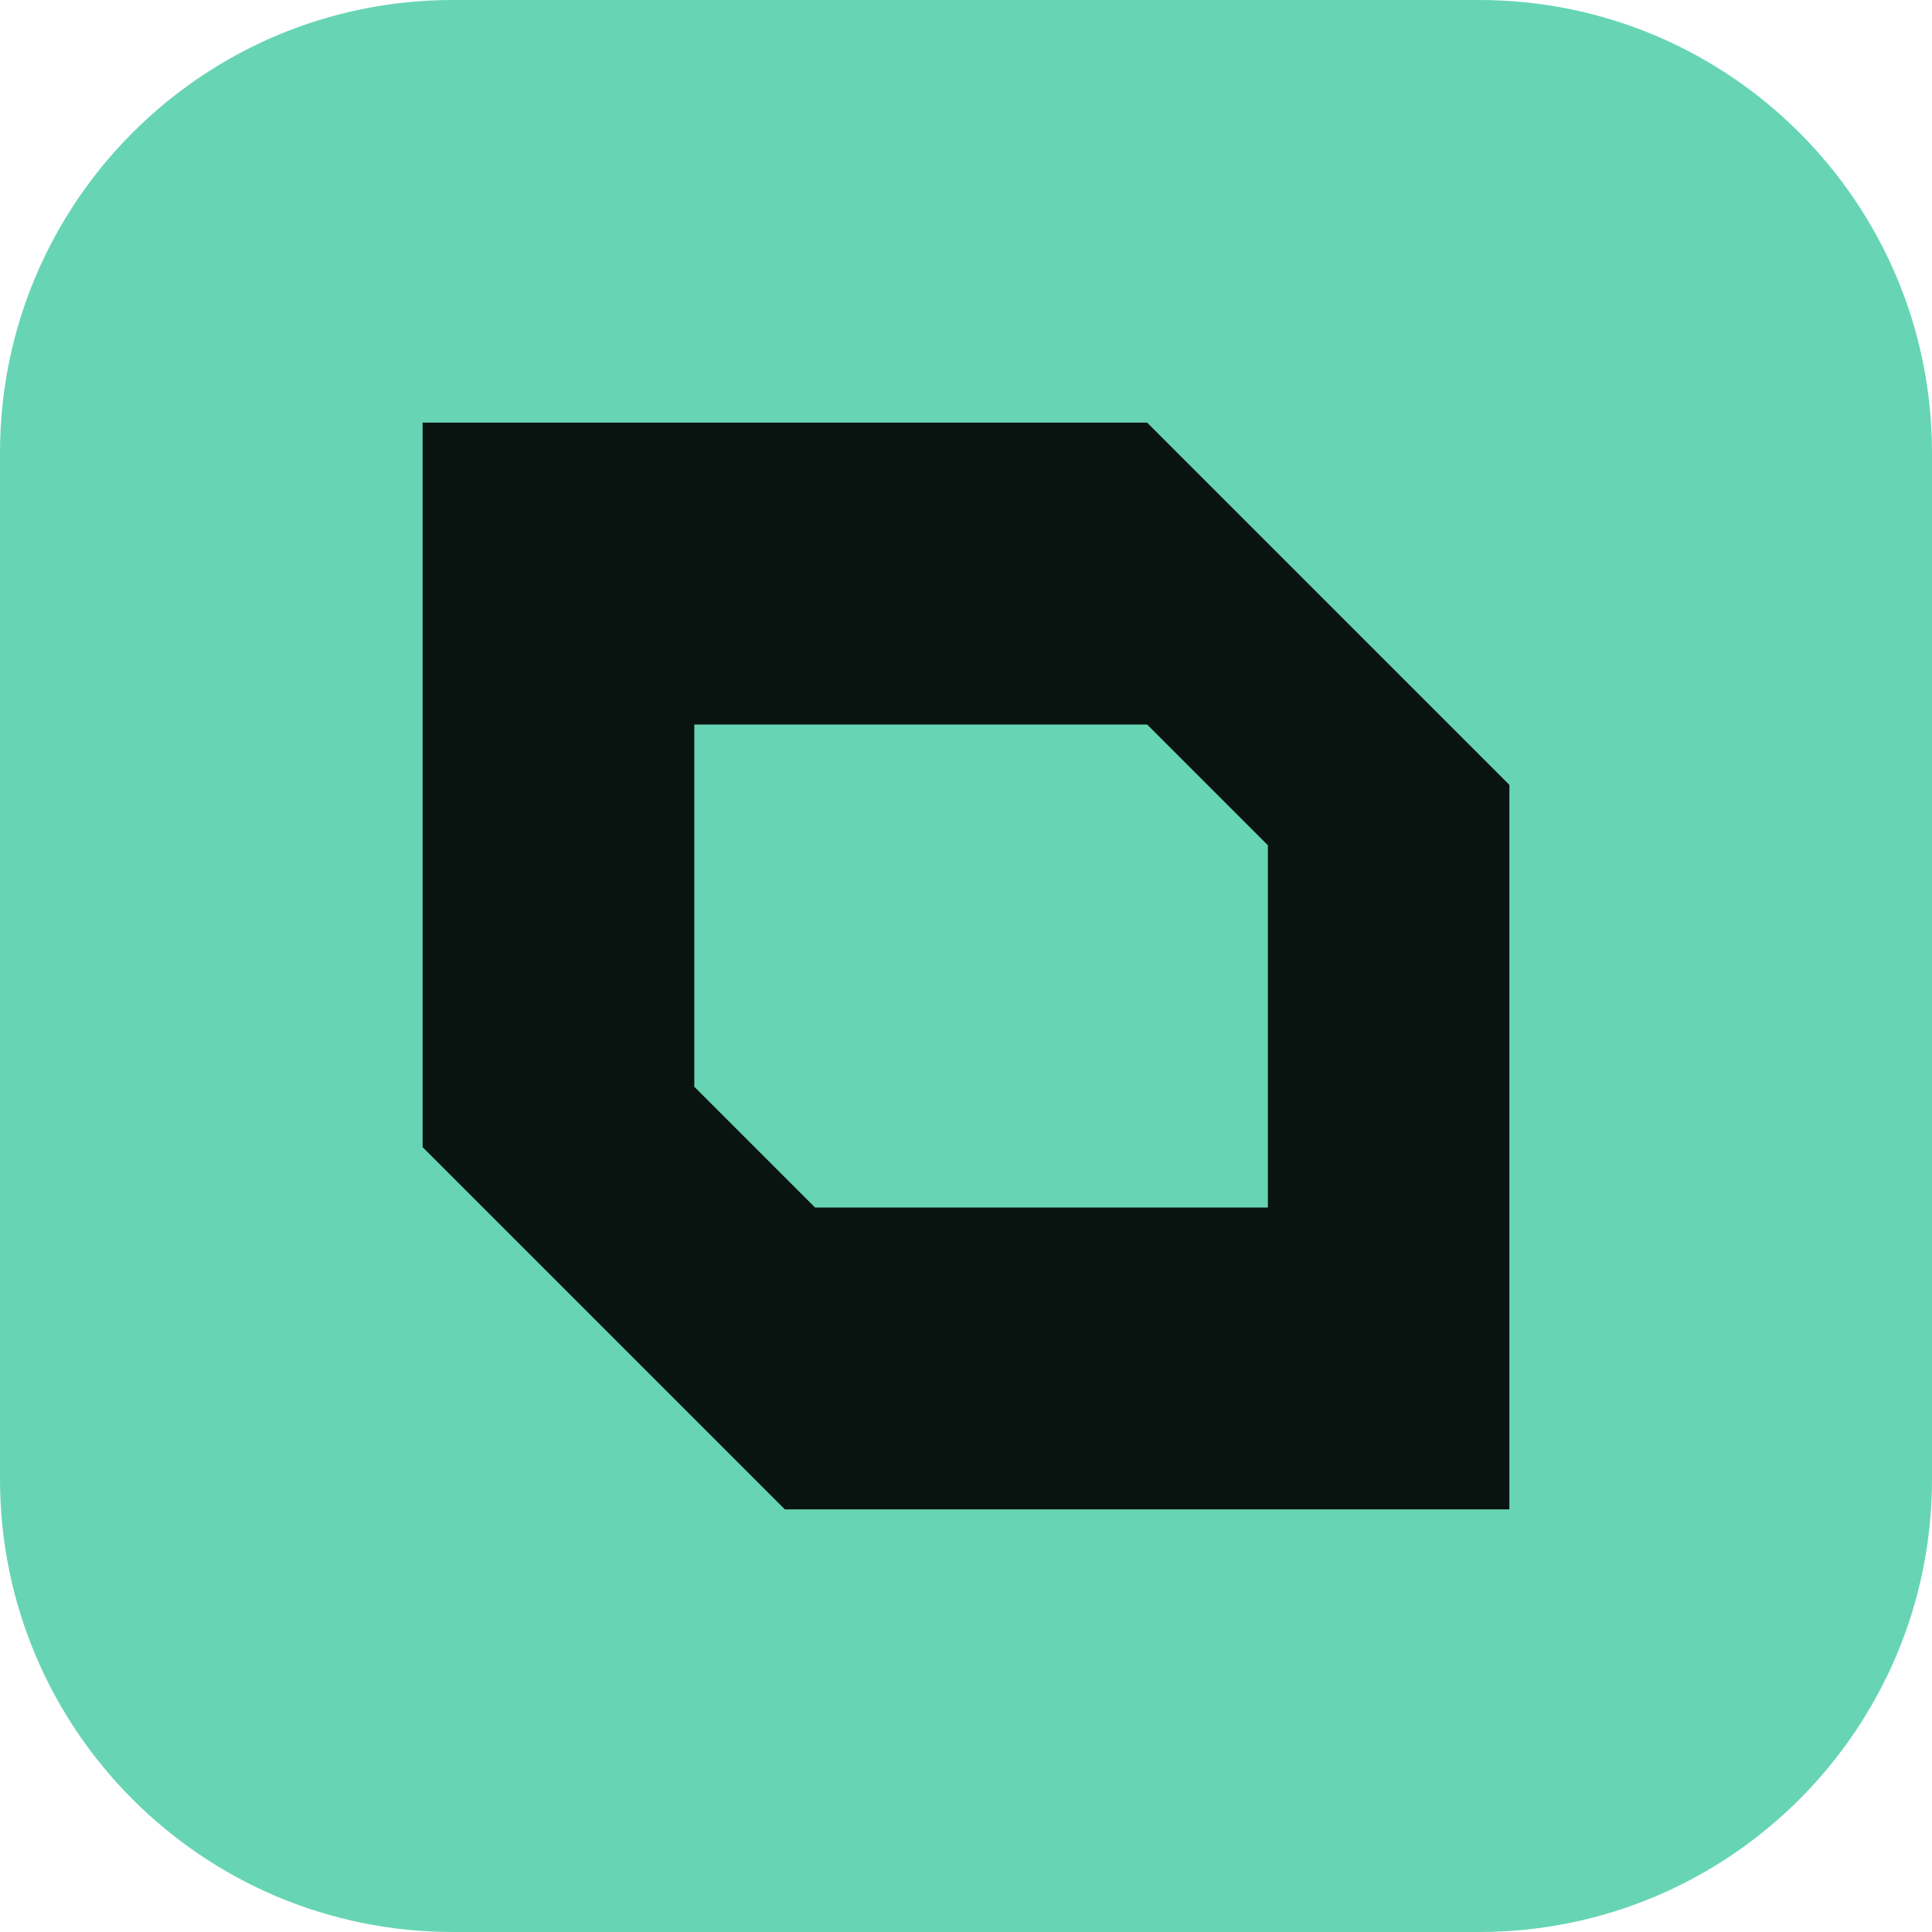
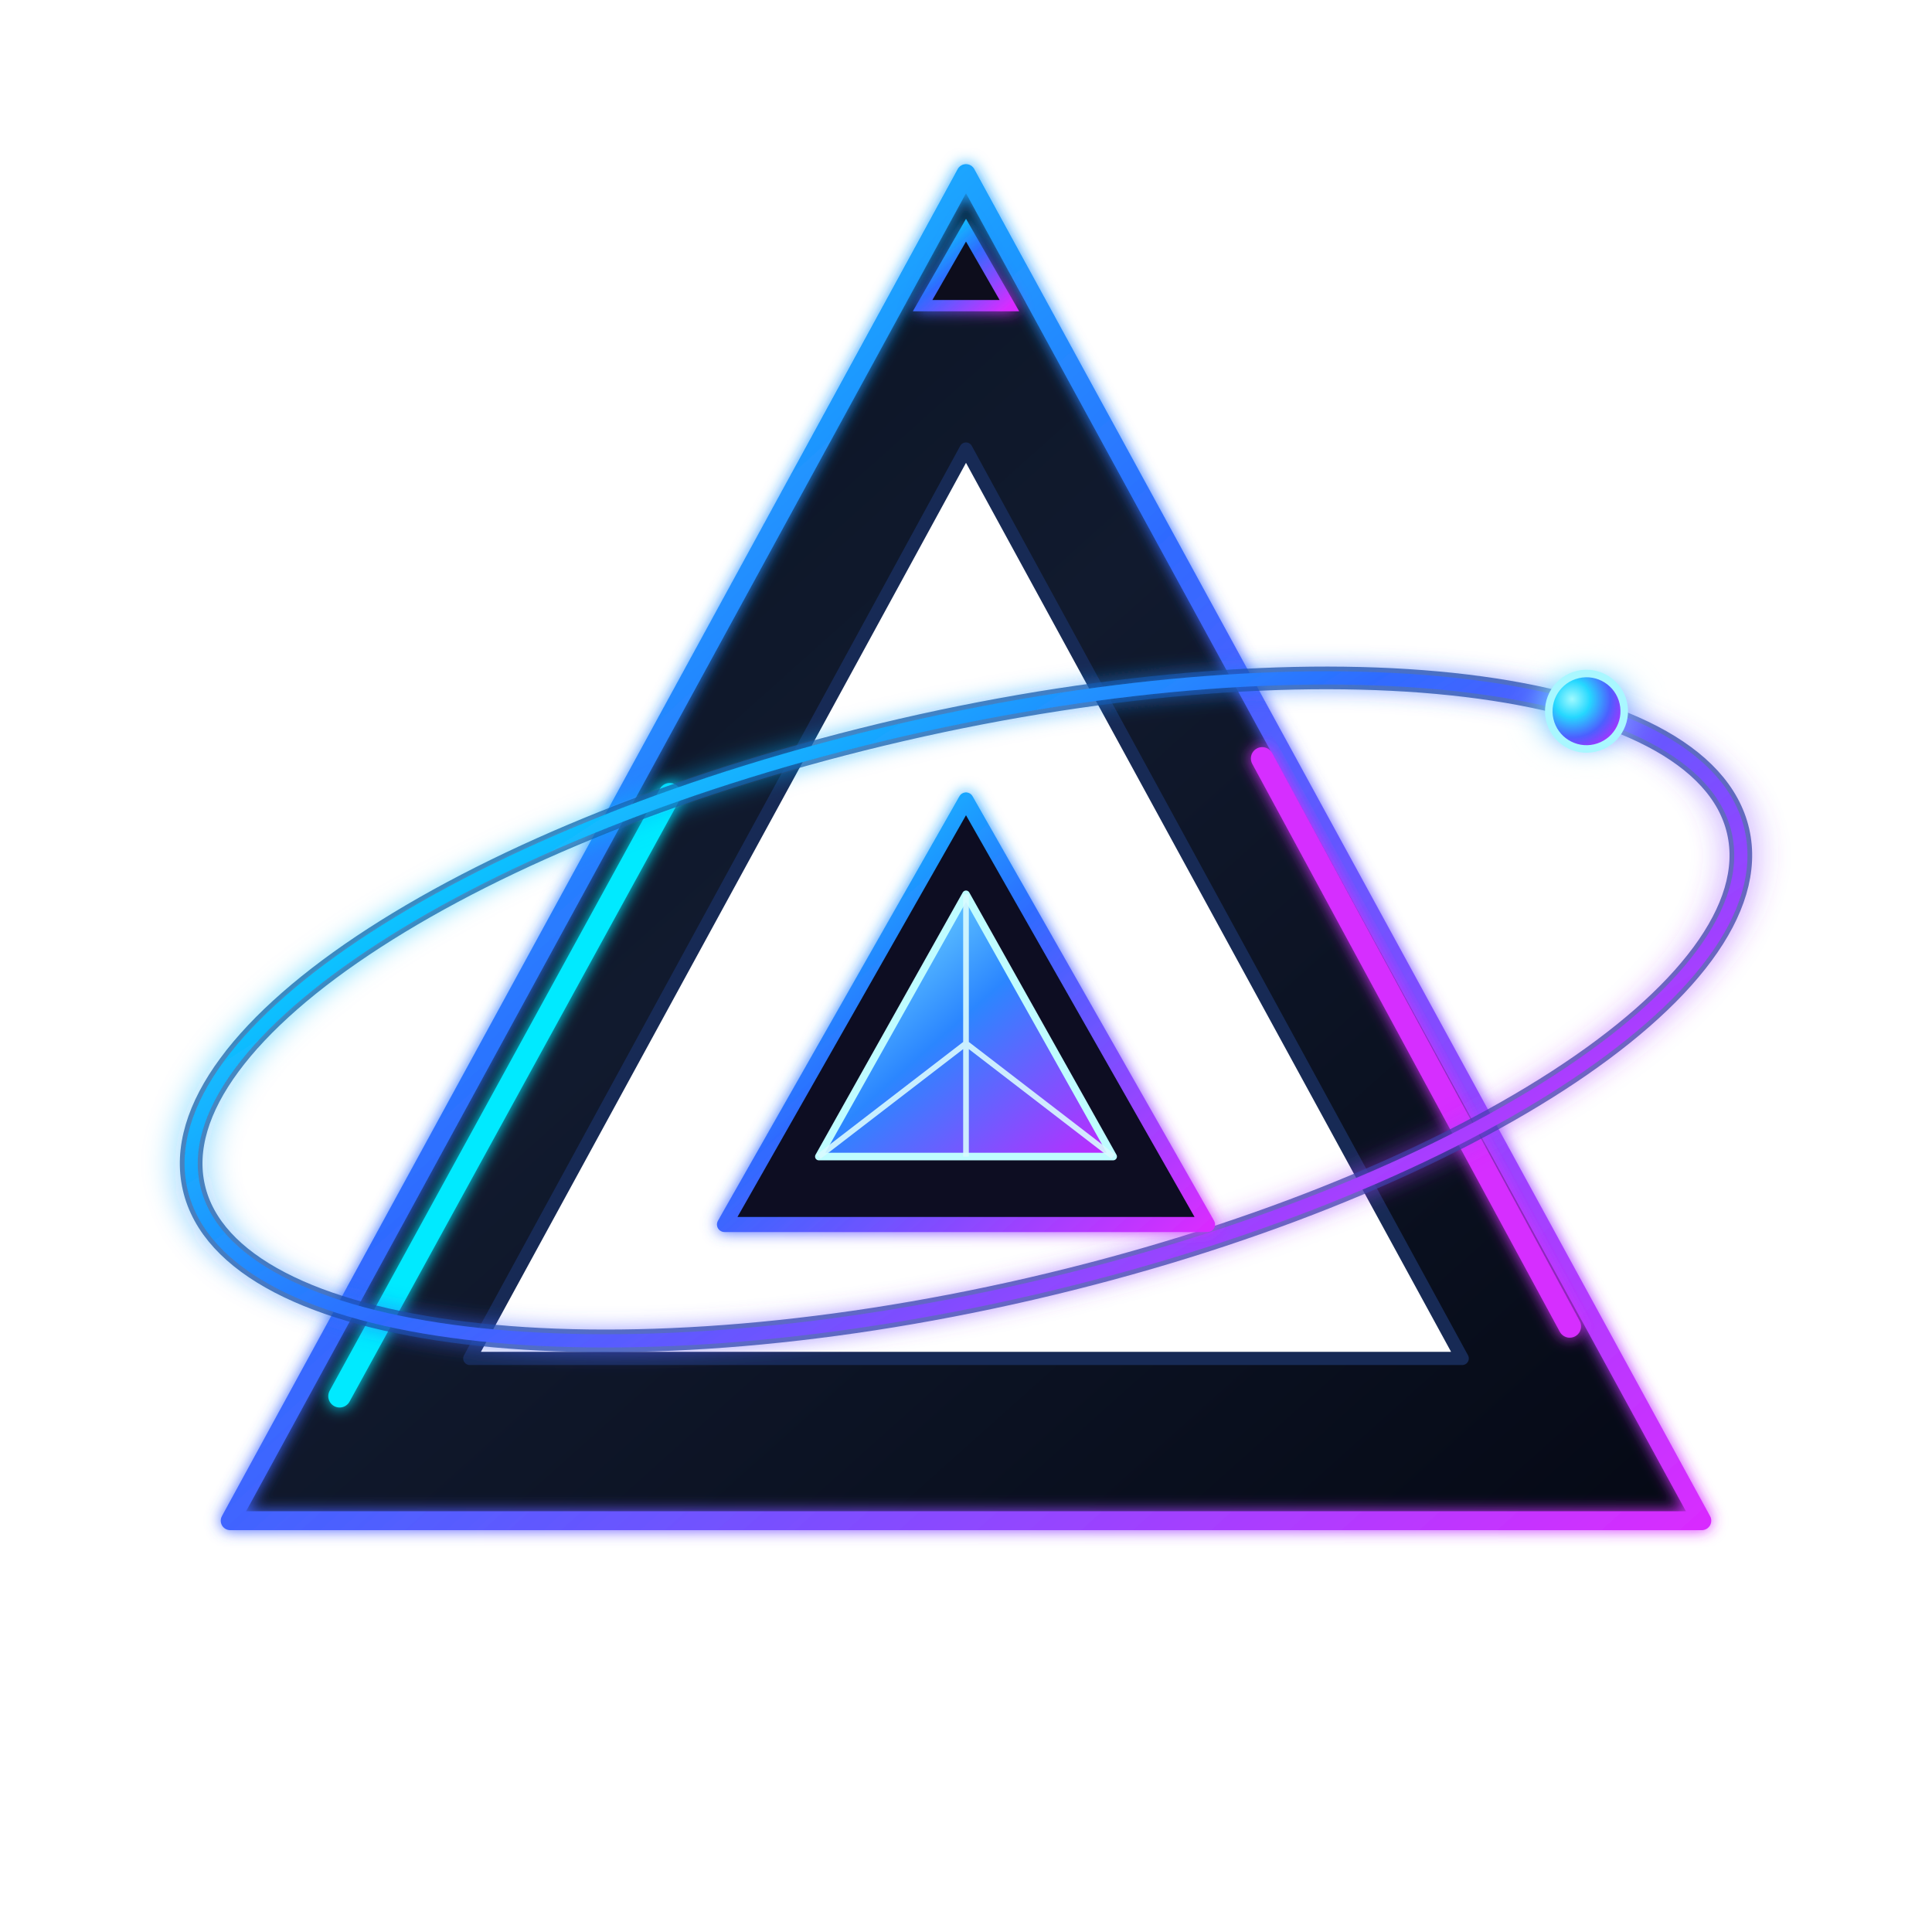
- <svg xmlns="http://www.w3.org/2000/svg" width="64" height="64" viewBox="0 0 64 64" fill="none">
-   <rect width="64" height="64" rx="15" fill="#67D5B4" />
-   <path d="M14 14H38L50 26V50H26L14 38V14Z" fill="#091411" />
-   <path d="M23 24H38L42 28V40H27L23 36V24Z" fill="#67D5B4" />
+ <svg xmlns="http://www.w3.org/2000/svg" viewBox="0 0 1024 1024" role="img" aria-labelledby="title desc">
+   <defs>
+     <linearGradient id="frame" x1="0" y1="0" x2="1" y2="1">
+       <stop offset="0" stop-color="#07111f" />
+       <stop offset="0.45" stop-color="#111a2e" />
+       <stop offset="1" stop-color="#050915" />
+     </linearGradient>
+     <linearGradient id="neon" x1="0" y1="0" x2="1" y2="1">
+       <stop offset="0" stop-color="#00eaff" />
+       <stop offset="0.45" stop-color="#2f6bff" />
+       <stop offset="1" stop-color="#d82cff" />
+     </linearGradient>
+     <radialGradient id="orb" cx="35%" cy="30%" r="75%">
+       <stop offset="0" stop-color="#9ffaff" />
+       <stop offset="0.32" stop-color="#26d8ff" />
+       <stop offset="0.68" stop-color="#4c5fff" />
+       <stop offset="1" stop-color="#b42cff" />
+     </radialGradient>
+     <linearGradient id="core" x1="0" y1="0" x2="1" y2="1">
+       <stop offset="0" stop-color="#8ffcff" />
+       <stop offset="0.48" stop-color="#2b86ff" />
+       <stop offset="1" stop-color="#c327ff" />
+     </linearGradient>
+     <filter id="glow" x="-50%" y="-50%" width="200%" height="200%">
+       <feGaussianBlur stdDeviation="8" result="b" />
+       <feMerge>
+         <feMergeNode in="b" />
+         <feMergeNode in="SourceGraphic" />
+       </feMerge>
+     </filter>
+     <filter id="softGlow" x="-50%" y="-50%" width="200%" height="200%">
+       <feGaussianBlur stdDeviation="4" result="b" />
+       <feMerge>
+         <feMergeNode in="b" />
+         <feMergeNode in="SourceGraphic" />
+       </feMerge>
+     </filter>
+     <clipPath id="frameClip">
+       <path fill-rule="evenodd" d="M512 92 L902 806 L122 806 Z M512 238 L775 720 L249 720 Z" />
+     </clipPath>
+   </defs>
+   <path fill="url(#frame)" fill-rule="evenodd" d="M512 92 L902 806 L122 806 Z M512 238 L775 720 L249 720 Z" />
+   <path d="M512 92 L902 806 L122 806 Z" fill="none" stroke="url(#neon)" stroke-width="10" stroke-linejoin="round" filter="url(#softGlow)" />
+   <path d="M512 238 L775 720 L249 720 Z" fill="none" stroke="#172a55" stroke-width="7" stroke-linejoin="round" />
+   <g clip-path="url(#frameClip)" fill="none" stroke-linecap="round" filter="url(#softGlow)">
+     <path d="M180 740 L355 421" stroke="#00eaff" stroke-width="12" />
+     <path d="M669 402 L832 703" stroke="#d62dff" stroke-width="12" />
+     <path d="M375 795 L646 795" stroke="url(#neon)" stroke-width="9" />
+   </g>
+   <g transform="rotate(-13 512 535)">
+     <ellipse cx="512" cy="535" rx="420" ry="152" fill="none" stroke="#123e86" stroke-width="12" opacity=".72" />
+     <ellipse cx="512" cy="535" rx="420" ry="152" fill="none" stroke="url(#neon)" stroke-width="7" filter="url(#glow)" />
+     <circle cx="868" cy="455" r="20" fill="url(#orb)" stroke="#a9f7ff" stroke-width="4" filter="url(#glow)" />
+   </g>
+   <path d="M512 424 L640 649 L384 649 Z" fill="#071021" stroke="url(#neon)" stroke-width="8" stroke-linejoin="round" filter="url(#softGlow)" />
+   <path d="M512 474 L590 613 L434 613 Z" fill="url(#core)" stroke="#bffcff" stroke-width="4" stroke-linejoin="round" />
+   <path d="M512 474 L512 613 M434 613 L512 553 L590 613" fill="none" stroke="#d8fbff" stroke-width="3" opacity=".9" />
+   <path d="M512 122 L535 162 L489 162 Z" fill="#07111f" stroke="url(#neon)" stroke-width="6" filter="url(#softGlow)" />
</svg>
